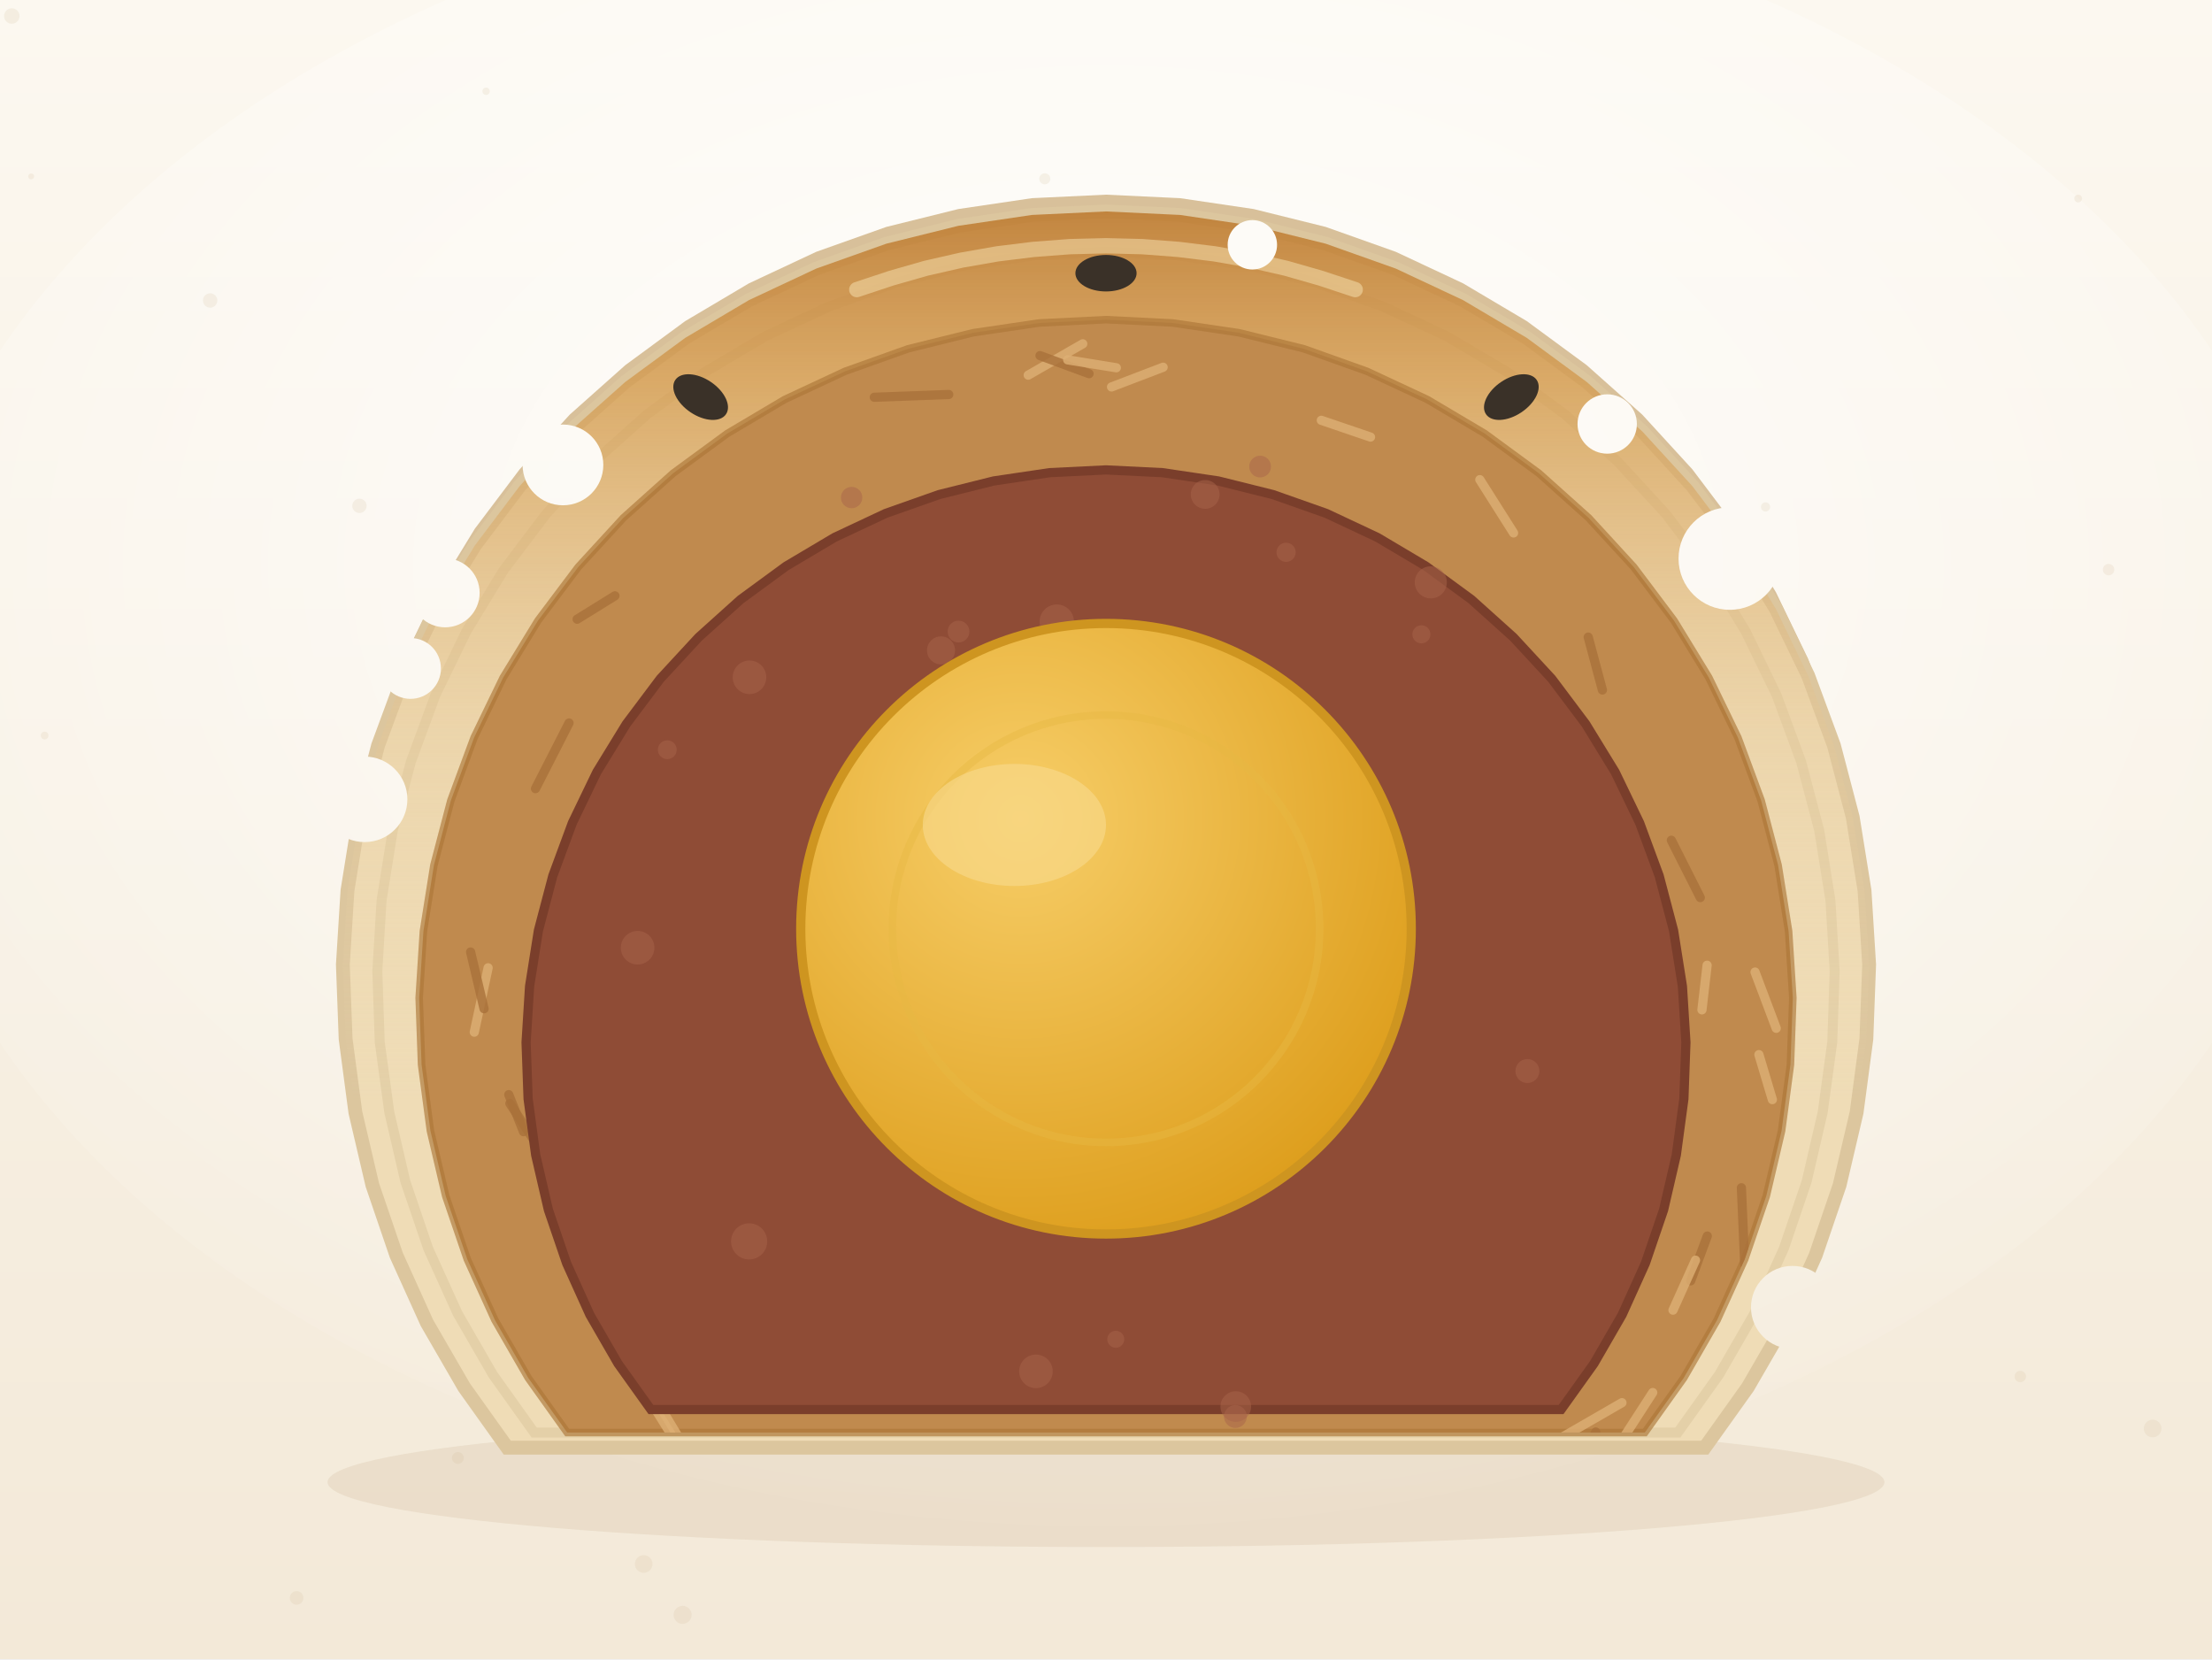
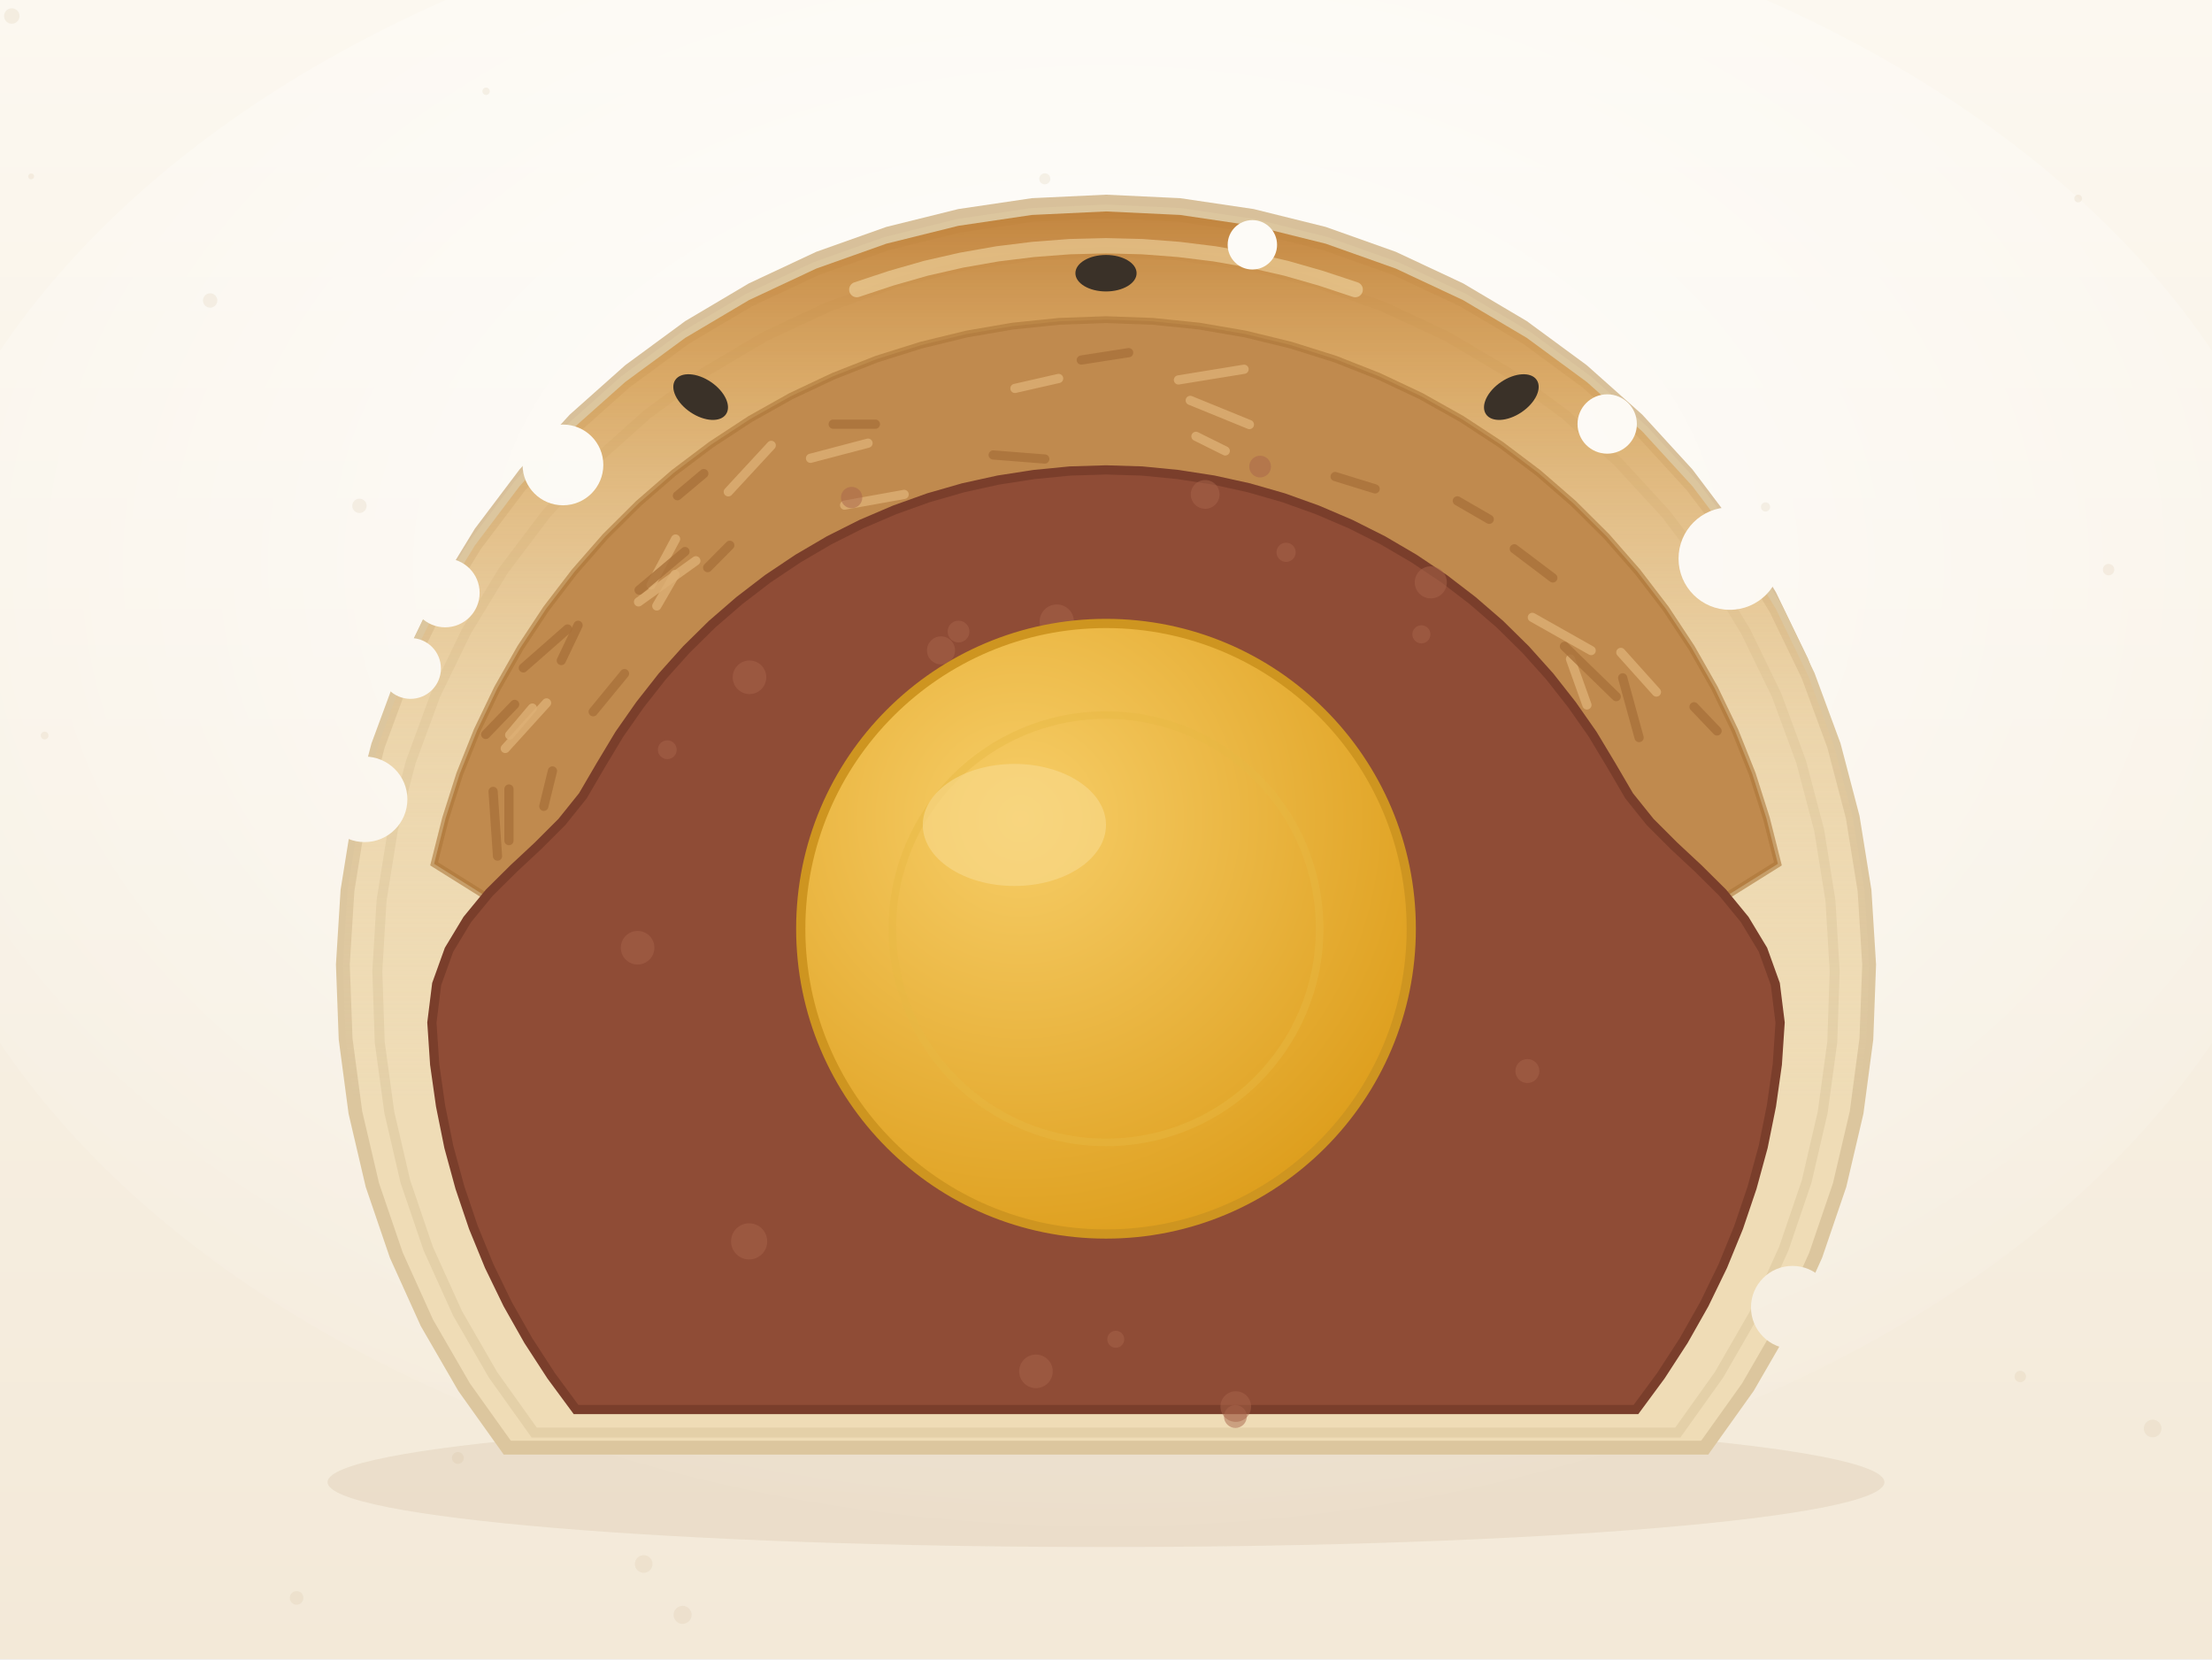
<svg xmlns="http://www.w3.org/2000/svg" viewBox="0 0 1200 900" width="1200" height="900" role="img" aria-label="笑笑经典蛋黄酥">
  <defs>
    <linearGradient id="bg" x1="0" y1="0" x2="0" y2="1">
      <stop offset="0" stop-color="#FCF8F0" />
      <stop offset="1" stop-color="#F3E9D8" />
    </linearGradient>
    <radialGradient id="glow" cx="50%" cy="42%" r="62%">
      <stop offset="0" stop-color="#FFFFFF" stop-opacity="0.85" />
      <stop offset="1" stop-color="#FFFFFF" stop-opacity="0" />
    </radialGradient>
    <radialGradient id="yolk" cx="36%" cy="32%" r="72%">
      <stop offset="0" stop-color="#F7CE68" />
      <stop offset="1" stop-color="#DE9F1E" />
    </radialGradient>
    <radialGradient id="wash" cx="40%" cy="34%" r="70%">
      <stop offset="0" stop-color="#E9BE84" stop-opacity="0.95" />
      <stop offset="1" stop-color="#D9A75E" stop-opacity="0.75" />
    </radialGradient>
  </defs>
  <rect width="1200" height="900" fill="url(#bg)" />
  <ellipse cx="600" cy="378" rx="660" ry="450" fill="url(#glow)" />
  <circle cx="1127.4" cy="107.7" r="2.1" fill="#C9B48F" opacity="0.16" />
  <circle cx="349.2" cy="848.4" r="4.8" fill="#C9B48F" opacity="0.16" />
  <circle cx="501.6" cy="312" r="4.3" fill="#C9B48F" opacity="0.16" />
  <circle cx="884.6" cy="673.6" r="1.9" fill="#C9B48F" opacity="0.16" />
  <circle cx="798.2" cy="508" r="2.6" fill="#C9B48F" opacity="0.16" />
  <circle cx="742.2" cy="190.4" r="4.3" fill="#C9B48F" opacity="0.16" />
  <circle cx="16.9" cy="95.7" r="1.6" fill="#C9B48F" opacity="0.16" />
  <circle cx="322.1" cy="598.9" r="2.8" fill="#C9B48F" opacity="0.16" />
  <circle cx="957.8" cy="275" r="2.5" fill="#C9B48F" opacity="0.16" />
  <circle cx="24.2" cy="399" r="2.1" fill="#C9B48F" opacity="0.16" />
  <circle cx="421" cy="446" r="3" fill="#C9B48F" opacity="0.16" />
  <circle cx="248.4" cy="790.9" r="3.2" fill="#C9B48F" opacity="0.16" />
  <circle cx="6.4" cy="8.7" r="4.2" fill="#C9B48F" opacity="0.16" />
  <circle cx="195" cy="274.4" r="3.9" fill="#C9B48F" opacity="0.16" />
  <circle cx="114" cy="163" r="3.9" fill="#C9B48F" opacity="0.16" />
  <circle cx="263.7" cy="49.5" r="2" fill="#C9B48F" opacity="0.16" />
  <circle cx="1143.9" cy="309" r="3.1" fill="#C9B48F" opacity="0.16" />
  <circle cx="854.7" cy="416.4" r="1.9" fill="#C9B48F" opacity="0.16" />
  <circle cx="1096" cy="746.7" r="3.1" fill="#C9B48F" opacity="0.16" />
  <circle cx="1167.8" cy="774.9" r="4.8" fill="#C9B48F" opacity="0.16" />
  <circle cx="370.3" cy="876" r="4.9" fill="#C9B48F" opacity="0.16" />
  <circle cx="403.2" cy="525" r="5" fill="#C9B48F" opacity="0.16" />
  <circle cx="566.8" cy="97" r="3" fill="#C9B48F" opacity="0.16" />
  <circle cx="160.9" cy="866.8" r="3.7" fill="#C9B48F" opacity="0.16" />
  <circle cx="885.5" cy="509.6" r="1.7" fill="#C9B48F" opacity="0.16" />
  <circle cx="840.7" cy="300.3" r="1.9" fill="#C9B48F" opacity="0.16" />
  <g>
    <g>
      <defs>
        <mask id="nib-600-785-414" maskUnits="userSpaceOnUse" x="20.4" y="-84.1" width="1159.2" height="1159.2">
          <rect x="20.4" y="-84.1" width="1159.2" height="1159.2" fill="#fff" />
          <circle cx="241.5" cy="321.6" r="18.7" fill="#000" />
          <circle cx="679.4" cy="132.8" r="13.4" fill="#000" />
          <circle cx="972.4" cy="709.2" r="22.5" fill="#000" />
          <circle cx="222.7" cy="362.6" r="16.5" fill="#000" />
          <circle cx="305.4" cy="252.2" r="21.9" fill="#000" />
          <circle cx="938.4" cy="303" r="27.8" fill="#000" />
          <circle cx="197.8" cy="433.6" r="23.2" fill="#000" />
          <circle cx="871.9" cy="230" r="16.1" fill="#000" />
        </mask>
      </defs>
      <ellipse cx="600" cy="804" rx="422.3" ry="35.2" fill="#B79B73" opacity="0.16" />
      <g mask="url(#nib-600-785-414)">
        <path d="M 275.2 776.2 L 251.8 743.4 L 231.6 708.5 L 215 671.8 L 202 633.7 L 192.8 594.4 L 187.5 554.5 L 186 514.2 L 188.5 474 L 194.9 434.2 L 205.1 395.2 L 219.1 357.4 L 236.6 321.2 L 257.6 286.8 L 281.9 254.6 L 309.1 224.9 L 339.2 198.1 L 371.7 174.2 L 406.3 153.7 L 442.8 136.6 L 480.8 123.1 L 519.9 113.4 L 559.8 107.5 L 600 105.6 L 640.2 107.5 L 680.1 113.4 L 719.2 123.1 L 757.2 136.6 L 793.7 153.7 L 828.3 174.2 L 860.8 198.1 L 890.9 224.9 L 918.1 254.6 L 942.4 286.8 L 963.4 321.2 L 980.9 357.4 L 994.9 395.2 L 1005.1 434.2 L 1011.5 474 L 1014 514.2 L 1012.5 554.5 L 1007.2 594.4 L 998 633.7 L 985 671.8 L 968.4 708.5 L 948.2 743.4 L 924.8 776.2 Z" fill="#D8C09A" />
        <path d="M 275.2 785.3 L 251.8 752.5 L 231.6 717.6 L 215 680.9 L 202 642.8 L 192.8 603.5 L 187.5 563.6 L 186 523.3 L 188.5 483.1 L 194.9 443.3 L 205.1 404.4 L 219.1 366.5 L 236.6 330.3 L 257.6 295.9 L 281.9 263.7 L 309.1 234 L 339.2 207.2 L 371.7 183.3 L 406.3 162.8 L 442.8 145.7 L 480.8 132.2 L 519.9 122.5 L 559.8 116.6 L 600 114.7 L 640.2 116.6 L 680.1 122.5 L 719.2 132.2 L 757.2 145.7 L 793.7 162.8 L 828.3 183.3 L 860.8 207.2 L 890.9 234 L 918.1 263.7 L 942.4 295.9 L 963.4 330.3 L 980.9 366.5 L 994.9 404.4 L 1005.1 443.3 L 1011.5 483.1 L 1014 523.3 L 1012.5 563.6 L 1007.2 603.5 L 998 642.8 L 985 680.9 L 968.4 717.6 L 948.2 752.5 L 924.8 785.3 Z" fill="#EFDCB6" stroke="#DCC69E" stroke-width="7.5" />
        <path d="M 289.8 777.1 L 267.4 745.7 L 248.2 712.4 L 232.3 677.3 L 219.9 640.9 L 211.2 603.4 L 206 565.3 L 204.7 526.8 L 207 488.4 L 213.1 450.4 L 222.9 413.2 L 236.2 377.1 L 253 342.5 L 273 309.6 L 296.2 278.9 L 322.2 250.6 L 350.9 224.9 L 381.9 202.1 L 415 182.5 L 449.9 166.2 L 486.1 153.3 L 523.5 144 L 561.6 138.4 L 600 136.6 L 638.4 138.4 L 676.5 144 L 713.9 153.3 L 750.1 166.2 L 785 182.5 L 818.1 202.1 L 849.1 224.9 L 877.8 250.6 L 903.8 278.9 L 927 309.6 L 947 342.5 L 963.8 377.1 L 977.1 413.2 L 986.9 450.4 L 993 488.4 L 995.3 526.8 L 994 565.3 L 988.8 603.4 L 980.1 640.9 L 967.7 677.3 L 951.8 712.4 L 932.6 745.7 L 910.2 777.1 Z" fill="none" stroke="#E4D0A8" stroke-width="5.4" />
        <linearGradient id="wash-600-785-414" gradientUnits="userSpaceOnUse" x1="0" y1="114.7" x2="0" y2="785.3">
          <stop offset="0" stop-color="#BE7C33" stop-opacity="0.9" />
          <stop offset="0.14" stop-color="#D2974A" stop-opacity="0.72" />
          <stop offset="0.42" stop-color="#E6C795" stop-opacity="0.34" />
          <stop offset="0.72" stop-color="#EFDCB6" stop-opacity="0" />
        </linearGradient>
        <path d="M 275.2 785.3 L 251.8 752.5 L 231.6 717.6 L 215 680.9 L 202 642.8 L 192.8 603.5 L 187.5 563.6 L 186 523.3 L 188.5 483.1 L 194.9 443.3 L 205.1 404.4 L 219.1 366.5 L 236.6 330.3 L 257.6 295.9 L 281.9 263.7 L 309.1 234 L 339.2 207.2 L 371.7 183.3 L 406.3 162.8 L 442.8 145.7 L 480.8 132.2 L 519.9 122.5 L 559.8 116.6 L 600 114.7 L 640.2 116.6 L 680.1 122.5 L 719.2 132.2 L 757.2 145.7 L 793.7 162.8 L 828.3 183.3 L 860.8 207.2 L 890.9 234 L 918.1 263.7 L 942.4 295.9 L 963.4 330.3 L 980.9 366.5 L 994.9 404.4 L 1005.1 443.3 L 1011.5 483.1 L 1014 523.3 L 1012.5 563.6 L 1007.2 603.5 L 998 642.8 L 985 680.9 L 968.4 717.6 L 948.2 752.5 L 924.8 785.3 Z" fill="url(#wash-600-785-414)" />
        <path d="M 464.8 157.1 L 483.5 150.9 L 502.4 145.5 L 521.7 141.1 L 541.1 137.7 L 560.6 135.3 L 580.3 133.8 L 600 133.3 L 619.7 133.8 L 639.4 135.3 L 658.9 137.7 L 678.3 141.1 L 697.6 145.5 L 716.5 150.9 L 735.2 157.1" fill="none" stroke="#F7E3B4" stroke-width="8.3" stroke-linecap="round" opacity="0.5" />
        <clipPath id="floss-600-785-414">
-           <path d="M 307.7 777.1 L 286.6 747.5 L 268.5 716.1 L 253.5 683.1 L 241.8 648.8 L 233.5 613.4 L 228.7 577.5 L 227.4 541.3 L 229.7 505.1 L 235.4 469.3 L 244.6 434.2 L 257.2 400.1 L 273 367.5 L 291.9 336.6 L 313.7 307.6 L 338.2 280.9 L 365.2 256.7 L 394.5 235.2 L 425.7 216.7 L 458.5 201.4 L 492.7 189.2 L 527.9 180.5 L 563.8 175.2 L 600 173.4 L 636.2 175.2 L 672.1 180.5 L 707.3 189.2 L 741.5 201.4 L 774.3 216.7 L 805.5 235.2 L 834.8 256.7 L 861.8 280.9 L 886.3 307.6 L 908.1 336.6 L 927 367.5 L 942.8 400.1 L 955.4 434.2 L 964.6 469.3 L 970.3 505.1 L 972.6 541.3 L 971.3 577.5 L 966.5 613.4 L 958.2 648.8 L 946.5 683.1 L 931.5 716.1 L 913.4 747.5 L 892.3 777.1 Z" />
+           <path d="M 235.5 468.6 L 241.7 444 L 249.4 419.8 L 258.8 396.3 L 269.8 373.4 L 282.3 351.4 L 296.3 330.2 L 311.7 310.1 L 328.4 291 L 346.4 273.1 L 365.5 256.5 L 385.8 241.2 L 407 227.3 L 429.1 214.9 L 452 204.1 L 475.6 194.8 L 499.8 187.2 L 524.4 181.2 L 549.4 176.9 L 574.7 174.3 L 600 173.4 L 625.3 174.3 L 650.6 176.9 L 675.6 181.2 L 700.2 187.2 L 724.4 194.8 L 748 204.1 L 770.9 214.9 L 793 227.3 L 814.2 241.2 L 834.5 256.5 L 853.6 273.1 L 871.6 291 L 888.3 310.1 L 903.7 330.2 L 917.7 351.4 L 930.2 373.4 L 941.2 396.3 L 950.6 419.8 L 958.3 444 L 964.5 468.6 L 907.8 504.1 L 902.6 483.4 L 896 463 L 888.1 443.1 L 878.8 423.8 L 868.3 405.2 L 856.5 387.3 L 843.5 370.3 L 829.4 354.2 L 814.2 339.1 L 798 325 L 780.9 312.1 L 763 300.4 L 744.3 290 L 725 280.8 L 705 273 L 684.6 266.5 L 663.8 261.5 L 642.7 257.8 L 621.4 255.7 L 600 254.9 L 578.6 255.7 L 557.3 257.8 L 536.2 261.5 L 515.4 266.5 L 495 273 L 475 280.8 L 455.7 290 L 437 300.4 L 419.1 312.1 L 402 325 L 385.8 339.1 L 370.6 354.2 L 356.5 370.3 L 343.5 387.3 L 331.7 405.2 L 321.2 423.8 L 311.9 443.1 L 304 463 L 297.4 483.4 L 292.2 504.1 Z" />
        </clipPath>
-         <path d="M 307.7 777.1 L 286.6 747.5 L 268.5 716.1 L 253.5 683.1 L 241.8 648.8 L 233.5 613.4 L 228.7 577.5 L 227.4 541.3 L 229.7 505.1 L 235.4 469.3 L 244.6 434.2 L 257.2 400.1 L 273 367.5 L 291.9 336.6 L 313.7 307.6 L 338.2 280.9 L 365.2 256.7 L 394.5 235.2 L 425.7 216.7 L 458.5 201.4 L 492.7 189.2 L 527.9 180.5 L 563.8 175.2 L 600 173.4 L 636.2 175.2 L 672.1 180.5 L 707.3 189.2 L 741.5 201.4 L 774.3 216.7 L 805.5 235.2 L 834.8 256.7 L 861.8 280.9 L 886.3 307.6 L 908.1 336.6 L 927 367.5 L 942.8 400.1 L 955.4 434.2 L 964.6 469.3 L 970.3 505.1 L 972.6 541.3 L 971.3 577.5 L 966.5 613.4 L 958.2 648.8 L 946.5 683.1 L 931.5 716.1 L 913.4 747.5 L 892.3 777.1 Z" fill="#C08A4E" />
-         <path d="M 307.7 777.1 L 286.6 747.5 L 268.5 716.1 L 253.5 683.1 L 241.8 648.8 L 233.5 613.4 L 228.7 577.5 L 227.4 541.3 L 229.7 505.1 L 235.4 469.3 L 244.6 434.2 L 257.2 400.1 L 273 367.5 L 291.9 336.6 L 313.7 307.6 L 338.2 280.9 L 365.2 256.7 L 394.5 235.2 L 425.7 216.7 L 458.5 201.4 L 492.7 189.2 L 527.9 180.5 L 563.8 175.2 L 600 173.4 L 636.2 175.2 L 672.1 180.5 L 707.3 189.2 L 741.5 201.4 L 774.3 216.7 L 805.5 235.2 L 834.8 256.7 L 861.8 280.9 L 886.3 307.6 L 908.1 336.6 L 927 367.5 L 942.8 400.1 L 955.4 434.2 L 964.6 469.3 L 970.3 505.1 L 972.6 541.3 L 971.3 577.5 L 966.5 613.4 L 958.2 648.8 L 946.5 683.1 L 931.5 716.1 L 913.4 747.5 L 892.3 777.1 Z" fill="none" stroke="#AC7638" stroke-width="4.1" opacity="0.65" />
+         <path d="M 235.5 468.6 L 241.7 444 L 249.4 419.8 L 258.8 396.3 L 269.8 373.4 L 282.3 351.4 L 296.3 330.2 L 311.7 310.1 L 328.4 291 L 346.4 273.1 L 365.5 256.5 L 385.8 241.2 L 407 227.3 L 429.1 214.9 L 452 204.1 L 475.6 194.8 L 499.8 187.2 L 524.4 181.2 L 549.4 176.9 L 574.7 174.3 L 600 173.4 L 625.3 174.3 L 650.6 176.9 L 675.6 181.2 L 700.2 187.2 L 724.4 194.8 L 748 204.1 L 770.9 214.9 L 793 227.3 L 814.2 241.2 L 834.5 256.5 L 853.6 273.1 L 871.6 291 L 888.3 310.1 L 903.7 330.2 L 917.7 351.4 L 930.2 373.4 L 941.2 396.3 L 950.6 419.8 L 958.3 444 L 964.5 468.6 L 907.8 504.1 L 902.6 483.4 L 896 463 L 888.1 443.1 L 878.8 423.8 L 868.3 405.2 L 856.5 387.3 L 843.5 370.3 L 829.4 354.2 L 814.2 339.1 L 798 325 L 780.9 312.1 L 763 300.4 L 744.3 290 L 725 280.8 L 705 273 L 684.6 266.5 L 663.8 261.5 L 642.7 257.8 L 621.4 255.7 L 600 254.9 L 578.6 255.7 L 557.3 257.8 L 536.2 261.5 L 515.4 266.5 L 495 273 L 475 280.8 L 455.7 290 L 437 300.4 L 419.1 312.1 L 402 325 L 385.8 339.1 L 370.6 354.2 L 356.5 370.3 L 343.5 387.3 L 331.7 405.2 L 321.2 423.8 L 311.9 443.1 L 304 463 L 297.4 483.4 L 292.2 504.1 Z" fill="#C08A4E" />
+         <path d="M 235.5 468.6 L 241.7 444 L 249.4 419.8 L 258.8 396.3 L 269.8 373.4 L 282.3 351.4 L 296.3 330.2 L 311.7 310.1 L 328.4 291 L 346.4 273.1 L 365.5 256.5 L 385.8 241.2 L 407 227.3 L 429.1 214.9 L 452 204.1 L 475.6 194.8 L 499.8 187.2 L 524.4 181.2 L 549.4 176.9 L 574.7 174.3 L 600 173.4 L 625.3 174.3 L 650.6 176.9 L 675.6 181.2 L 700.2 187.2 L 724.4 194.8 L 748 204.1 L 770.9 214.9 L 793 227.3 L 814.2 241.2 L 834.5 256.5 L 853.6 273.1 L 871.6 291 L 888.3 310.1 L 903.7 330.2 L 917.7 351.4 L 930.2 373.4 L 941.2 396.3 L 950.6 419.8 L 958.3 444 L 964.5 468.6 L 907.8 504.1 L 902.6 483.4 L 896 463 L 888.1 443.1 L 878.8 423.8 L 868.3 405.2 L 856.5 387.3 L 843.5 370.3 L 829.4 354.2 L 814.2 339.1 L 798 325 L 780.9 312.1 L 763 300.4 L 744.3 290 L 725 280.8 L 705 273 L 684.6 266.5 L 663.8 261.5 L 642.7 257.8 L 621.4 255.7 L 600 254.9 L 578.6 255.7 L 557.3 257.8 L 536.2 261.5 L 515.4 266.5 L 495 273 L 475 280.8 L 455.7 290 L 437 300.4 L 419.1 312.1 L 402 325 L 385.8 339.1 L 370.6 354.2 L 356.5 370.3 L 343.5 387.3 L 331.7 405.2 L 321.2 423.8 L 311.9 443.1 L 304 463 L 297.4 483.4 L 292.2 504.1 Z" fill="none" stroke="#AC7638" stroke-width="3.7" opacity="0.6" />
        <g clip-path="url(#floss-600-785-414)">
-           <line x1="290.5" y1="427.8" x2="308.7" y2="392.2" stroke="#A9713A" stroke-width="5" stroke-linecap="round" opacity="0.8" />
-           <line x1="474.3" y1="215.5" x2="514.7" y2="214" stroke="#A9713A" stroke-width="5" stroke-linecap="round" opacity="0.8" />
-           <line x1="802.8" y1="260.2" x2="821.1" y2="289.1" stroke="#DDAF74" stroke-width="5" stroke-linecap="round" opacity="0.8" />
-           <line x1="446.6" y1="861.8" x2="416.2" y2="835.8" stroke="#A9713A" stroke-width="5" stroke-linecap="round" opacity="0.8" />
-           <line x1="796.1" y1="850.9" x2="765.5" y2="870.9" stroke="#DDAF74" stroke-width="5" stroke-linecap="round" opacity="0.8" />
-           <line x1="605.5" y1="898.2" x2="567.2" y2="911.1" stroke="#DDAF74" stroke-width="5" stroke-linecap="round" opacity="0.8" />
-           <line x1="865.7" y1="776.8" x2="853.7" y2="800" stroke="#A9713A" stroke-width="5" stroke-linecap="round" opacity="0.8" />
-           <line x1="416.2" y1="818.2" x2="392.7" y2="790.9" stroke="#DDAF74" stroke-width="5" stroke-linecap="round" opacity="0.8" />
-           <line x1="557.8" y1="203.5" x2="587.4" y2="186.5" stroke="#DDAF74" stroke-width="5" stroke-linecap="round" opacity="0.8" />
-           <line x1="954.2" y1="572.1" x2="961.5" y2="596.5" stroke="#DDAF74" stroke-width="5" stroke-linecap="round" opacity="0.8" />
-           <line x1="432.9" y1="837.3" x2="405.3" y2="806.9" stroke="#A9713A" stroke-width="5" stroke-linecap="round" opacity="0.8" />
-           <line x1="367.3" y1="783.2" x2="344.8" y2="747.3" stroke="#DDAF74" stroke-width="5" stroke-linecap="round" opacity="0.8" />
-           <line x1="896.6" y1="755.4" x2="875" y2="788.8" stroke="#DDAF74" stroke-width="5" stroke-linecap="round" opacity="0.8" />
-           <line x1="681.3" y1="875.7" x2="652.7" y2="877.3" stroke="#DDAF74" stroke-width="5" stroke-linecap="round" opacity="0.8" />
-           <line x1="563.8" y1="877.9" x2="521.7" y2="880.7" stroke="#DDAF74" stroke-width="5" stroke-linecap="round" opacity="0.8" />
-           <line x1="284" y1="613.9" x2="276" y2="593.8" stroke="#A9713A" stroke-width="5" stroke-linecap="round" opacity="0.8" />
-           <line x1="926.2" y1="670.5" x2="917.2" y2="694.8" stroke="#A9713A" stroke-width="5" stroke-linecap="round" opacity="0.8" />
-           <line x1="257.3" y1="559.9" x2="264.8" y2="525" stroke="#DDAF74" stroke-width="5" stroke-linecap="round" opacity="0.8" />
-           <line x1="726.2" y1="866.7" x2="703.5" y2="868.3" stroke="#A9713A" stroke-width="5" stroke-linecap="round" opacity="0.8" />
-           <line x1="906.7" y1="455.8" x2="922.4" y2="486.9" stroke="#A9713A" stroke-width="5" stroke-linecap="round" opacity="0.8" />
-           <line x1="819.6" y1="794.5" x2="804.6" y2="814.6" stroke="#A9713A" stroke-width="5" stroke-linecap="round" opacity="0.8" />
-           <line x1="402.6" y1="795.1" x2="383" y2="789.4" stroke="#DDAF74" stroke-width="5" stroke-linecap="round" opacity="0.8" />
-           <line x1="952.1" y1="527.3" x2="963.6" y2="557.8" stroke="#DDAF74" stroke-width="5" stroke-linecap="round" opacity="0.8" />
-           <line x1="560.4" y1="878.3" x2="527.6" y2="860.9" stroke="#A9713A" stroke-width="5" stroke-linecap="round" opacity="0.8" />
-           <line x1="944.7" y1="644.3" x2="946.5" y2="685.7" stroke="#A9713A" stroke-width="5" stroke-linecap="round" opacity="0.8" />
-           <line x1="601.4" y1="904.8" x2="580.8" y2="911" stroke="#A9713A" stroke-width="5" stroke-linecap="round" opacity="0.8" />
-           <line x1="926.1" y1="523.6" x2="923.3" y2="547.8" stroke="#DDAF74" stroke-width="5" stroke-linecap="round" opacity="0.8" />
-           <line x1="417.5" y1="816.4" x2="380.1" y2="808.3" stroke="#DDAF74" stroke-width="5" stroke-linecap="round" opacity="0.8" />
-           <line x1="716.8" y1="228" x2="743.5" y2="237.1" stroke="#DDAF74" stroke-width="5" stroke-linecap="round" opacity="0.8" />
-           <line x1="375.3" y1="791.5" x2="355.4" y2="758.6" stroke="#DDAF74" stroke-width="5" stroke-linecap="round" opacity="0.8" />
-           <line x1="427" y1="830.7" x2="405.8" y2="799.4" stroke="#DDAF74" stroke-width="5" stroke-linecap="round" opacity="0.8" />
-           <line x1="603" y1="209.9" x2="631" y2="199.2" stroke="#DDAF74" stroke-width="5" stroke-linecap="round" opacity="0.8" />
-           <line x1="262.6" y1="547.2" x2="255.3" y2="516.4" stroke="#A9713A" stroke-width="5" stroke-linecap="round" opacity="0.8" />
-           <line x1="879.9" y1="760.9" x2="843.5" y2="781.9" stroke="#DDAF74" stroke-width="5" stroke-linecap="round" opacity="0.8" />
-           <line x1="760.7" y1="823.5" x2="742.1" y2="845.6" stroke="#A9713A" stroke-width="5" stroke-linecap="round" opacity="0.8" />
-           <line x1="293.6" y1="624.6" x2="276.6" y2="598.6" stroke="#A9713A" stroke-width="5" stroke-linecap="round" opacity="0.8" />
-           <line x1="564.2" y1="192.9" x2="590.8" y2="202.7" stroke="#A9713A" stroke-width="5" stroke-linecap="round" opacity="0.8" />
-           <line x1="827.1" y1="804.5" x2="804.6" y2="819.8" stroke="#A9713A" stroke-width="5" stroke-linecap="round" opacity="0.8" />
-           <line x1="414.3" y1="864.4" x2="381.9" y2="843.1" stroke="#DDAF74" stroke-width="5" stroke-linecap="round" opacity="0.8" />
-           <line x1="489.3" y1="865.9" x2="466" y2="862" stroke="#DDAF74" stroke-width="5" stroke-linecap="round" opacity="0.8" />
-           <line x1="579.2" y1="195.2" x2="605.6" y2="199.5" stroke="#DDAF74" stroke-width="5" stroke-linecap="round" opacity="0.8" />
-           <line x1="689.8" y1="876.2" x2="658.5" y2="882.5" stroke="#DDAF74" stroke-width="5" stroke-linecap="round" opacity="0.8" />
-           <line x1="861.6" y1="345.6" x2="869.3" y2="374.3" stroke="#A9713A" stroke-width="5" stroke-linecap="round" opacity="0.8" />
-           <line x1="919.8" y1="683.6" x2="907.6" y2="710.7" stroke="#DDAF74" stroke-width="5" stroke-linecap="round" opacity="0.8" />
-           <line x1="780.1" y1="831.3" x2="752.7" y2="856.7" stroke="#A9713A" stroke-width="5" stroke-linecap="round" opacity="0.8" />
-           <line x1="313.1" y1="335.9" x2="333.6" y2="323.2" stroke="#A9713A" stroke-width="5" stroke-linecap="round" opacity="0.8" />
+           <line x1="648.8" y1="236.7" x2="664.7" y2="244.6" stroke="#DDAF74" stroke-width="5" stroke-linecap="round" opacity="0.8" />
+           <line x1="639.3" y1="206.1" x2="674.9" y2="200.3" stroke="#DDAF74" stroke-width="5" stroke-linecap="round" opacity="0.8" />
+           <line x1="879.3" y1="353.9" x2="898.6" y2="375.4" stroke="#DDAF74" stroke-width="5" stroke-linecap="round" opacity="0.8" />
+           <line x1="852" y1="357.5" x2="860.9" y2="382.4" stroke="#DDAF74" stroke-width="5" stroke-linecap="round" opacity="0.8" />
+           <line x1="831.3" y1="334.9" x2="863.2" y2="352.9" stroke="#DDAF74" stroke-width="5" stroke-linecap="round" opacity="0.8" />
+           <line x1="304.5" y1="358.3" x2="313.6" y2="339.2" stroke="#A9713A" stroke-width="5" stroke-linecap="round" opacity="0.8" />
+           <line x1="274.1" y1="406" x2="296.5" y2="381.3" stroke="#DDAF74" stroke-width="5" stroke-linecap="round" opacity="0.8" />
+           <line x1="269.9" y1="464.4" x2="267.5" y2="429.3" stroke="#A9713A" stroke-width="5" stroke-linecap="round" opacity="0.8" />
+           <line x1="395.1" y1="266.8" x2="418.4" y2="241.6" stroke="#DDAF74" stroke-width="5" stroke-linecap="round" opacity="0.8" />
+           <line x1="346.4" y1="326.5" x2="377.5" y2="304.2" stroke="#DDAF74" stroke-width="5" stroke-linecap="round" opacity="0.8" />
+           <line x1="283.9" y1="362.3" x2="307.9" y2="341.2" stroke="#A9713A" stroke-width="5" stroke-linecap="round" opacity="0.8" />
+           <line x1="452" y1="230.1" x2="474.9" y2="230.1" stroke="#A9713A" stroke-width="5" stroke-linecap="round" opacity="0.8" />
+           <line x1="367.5" y1="268.9" x2="381.8" y2="256.9" stroke="#A9713A" stroke-width="5" stroke-linecap="round" opacity="0.8" />
+           <line x1="321.8" y1="386.1" x2="338.8" y2="365.4" stroke="#A9713A" stroke-width="5" stroke-linecap="round" opacity="0.8" />
+           <line x1="439.7" y1="248.6" x2="470.9" y2="240.4" stroke="#DDAF74" stroke-width="5" stroke-linecap="round" opacity="0.8" />
+           <line x1="356.3" y1="328.7" x2="366.2" y2="311.6" stroke="#DDAF74" stroke-width="5" stroke-linecap="round" opacity="0.8" />
+           <line x1="295" y1="437.4" x2="299.7" y2="418.2" stroke="#A9713A" stroke-width="5" stroke-linecap="round" opacity="0.8" />
+           <line x1="383.9" y1="307.9" x2="395.9" y2="295.8" stroke="#A9713A" stroke-width="5" stroke-linecap="round" opacity="0.8" />
+           <line x1="276.5" y1="398.7" x2="288.8" y2="384.1" stroke="#DDAF74" stroke-width="5" stroke-linecap="round" opacity="0.8" />
+           <line x1="880.3" y1="367.7" x2="889.2" y2="400.1" stroke="#A9713A" stroke-width="5" stroke-linecap="round" opacity="0.8" />
+           <line x1="263.5" y1="398.4" x2="279.2" y2="382.1" stroke="#A9713A" stroke-width="5" stroke-linecap="round" opacity="0.8" />
+           <line x1="848.7" y1="350.6" x2="876.8" y2="377.9" stroke="#A9713A" stroke-width="5" stroke-linecap="round" opacity="0.8" />
+           <line x1="724.3" y1="258.5" x2="746" y2="265.2" stroke="#A9713A" stroke-width="5" stroke-linecap="round" opacity="0.8" />
+           <line x1="821.5" y1="297.7" x2="842.4" y2="313.5" stroke="#A9713A" stroke-width="5" stroke-linecap="round" opacity="0.8" />
+           <line x1="645.7" y1="217.2" x2="677.8" y2="230.3" stroke="#DDAF74" stroke-width="5" stroke-linecap="round" opacity="0.8" />
+           <line x1="458.2" y1="274" x2="490.5" y2="268.2" stroke="#DDAF74" stroke-width="5" stroke-linecap="round" opacity="0.8" />
+           <line x1="538.8" y1="246.8" x2="566.8" y2="249" stroke="#A9713A" stroke-width="5" stroke-linecap="round" opacity="0.8" />
+           <line x1="353.2" y1="317.3" x2="366.5" y2="292.4" stroke="#DDAF74" stroke-width="5" stroke-linecap="round" opacity="0.8" />
+           <line x1="919" y1="383.4" x2="931.5" y2="396.5" stroke="#A9713A" stroke-width="5" stroke-linecap="round" opacity="0.8" />
+           <line x1="276.1" y1="456" x2="276.1" y2="428" stroke="#A9713A" stroke-width="5" stroke-linecap="round" opacity="0.8" />
+           <line x1="790.6" y1="271.7" x2="807.9" y2="281.7" stroke="#A9713A" stroke-width="5" stroke-linecap="round" opacity="0.8" />
+           <line x1="550.6" y1="210.7" x2="574.3" y2="205.3" stroke="#DDAF74" stroke-width="5" stroke-linecap="round" opacity="0.8" />
+           <line x1="586.6" y1="195.3" x2="612.3" y2="191.3" stroke="#A9713A" stroke-width="5" stroke-linecap="round" opacity="0.8" />
+           <line x1="346.7" y1="320.1" x2="371.6" y2="299.2" stroke="#A9713A" stroke-width="5" stroke-linecap="round" opacity="0.8" />
        </g>
-         <path d="M 353.1 764.6 L 335.3 739.7 L 320 713.2 L 307.4 685.3 L 297.5 656.3 L 290.6 626.5 L 286.5 596.1 L 285.4 565.5 L 287.3 535 L 292.1 504.7 L 299.9 475.1 L 310.5 446.4 L 323.8 418.8 L 339.8 392.7 L 358.2 368.2 L 379 345.7 L 401.8 325.2 L 426.5 307.1 L 452.8 291.5 L 480.5 278.5 L 509.4 268.3 L 539.1 260.9 L 569.4 256.4 L 600 254.9 L 630.6 256.4 L 660.9 260.9 L 690.6 268.3 L 719.5 278.5 L 747.2 291.5 L 773.5 307.1 L 798.2 325.2 L 821 345.7 L 841.8 368.2 L 860.2 392.7 L 876.2 418.8 L 889.5 446.4 L 900.1 475.1 L 907.9 504.7 L 912.7 535 L 914.6 565.5 L 913.5 596.1 L 909.4 626.5 L 902.5 656.3 L 892.6 685.3 L 880 713.2 L 864.7 739.7 L 846.9 764.6 Z" fill="#8F4C36" stroke="#7A3E2B" stroke-width="5" />
+         <path d="M 312.5 764.6 L 299 746.3 L 286.6 727.2 L 275.4 707.4 L 265.4 686.8 L 256.8 665.8 L 249.5 644.2 L 243.5 622.2 L 239 599.9 L 235.8 577.3 L 234.3 554.7 L 236.9 533.8 L 243.6 515.2 L 253.5 498.8 L 265.4 484.3 L 278.6 471.2 L 292 458.7 L 304.8 445.9 L 316.2 431.7 L 325.9 415.1 L 336 398.3 L 347.2 382.3 L 359.3 366.9 L 372.4 352.3 L 386.3 338.6 L 401.1 325.8 L 416.6 313.9 L 432.9 303 L 449.8 293.1 L 467.3 284.3 L 485.3 276.6 L 503.7 270 L 522.5 264.6 L 541.6 260.4 L 561 257.4 L 580.4 255.5 L 600 254.9 L 619.6 255.5 L 639 257.4 L 658.4 260.4 L 677.5 264.6 L 696.3 270 L 714.7 276.6 L 732.7 284.3 L 750.2 293.1 L 767.1 303 L 783.4 313.9 L 798.9 325.8 L 813.7 338.6 L 827.6 352.3 L 840.7 366.9 L 852.8 382.3 L 864 398.3 L 874.1 415.1 L 883.8 431.7 L 895.2 445.9 L 908 458.7 L 921.4 471.2 L 934.6 484.3 L 946.5 498.8 L 956.4 515.2 L 963.1 533.8 L 965.7 554.7 L 964.2 577.3 L 961 599.9 L 956.5 622.2 L 950.5 644.2 L 943.2 665.8 L 934.6 686.8 L 924.6 707.4 L 913.4 727.2 L 901 746.3 L 887.5 764.6 Z" fill="#8F4C36" stroke="#7A3E2B" stroke-width="5" />
        <circle cx="771.1" cy="344.1" r="4.9" fill="#A8634A" opacity="0.5" />
        <circle cx="670.4" cy="763" r="8.3" fill="#A8634A" opacity="0.5" />
        <circle cx="828.6" cy="581" r="6.5" fill="#A8634A" opacity="0.5" />
        <circle cx="653.8" cy="268.2" r="7.8" fill="#A8634A" opacity="0.5" />
        <circle cx="776.2" cy="315.9" r="8.7" fill="#A8634A" opacity="0.5" />
        <circle cx="520" cy="342.6" r="5.9" fill="#A8634A" opacity="0.5" />
        <circle cx="510.5" cy="352.8" r="7.6" fill="#A8634A" opacity="0.5" />
        <circle cx="605.3" cy="726.5" r="4.6" fill="#A8634A" opacity="0.5" />
        <circle cx="697.7" cy="299.6" r="5.2" fill="#A8634A" opacity="0.5" />
        <circle cx="683.6" cy="253.1" r="5.9" fill="#A8634A" opacity="0.5" />
        <circle cx="406.6" cy="367.4" r="9.1" fill="#A8634A" opacity="0.5" />
        <circle cx="462" cy="269.9" r="5.8" fill="#A8634A" opacity="0.5" />
        <circle cx="406.4" cy="673.4" r="9.8" fill="#A8634A" opacity="0.5" />
        <circle cx="670.2" cy="768.4" r="6.2" fill="#A8634A" opacity="0.5" />
        <circle cx="345.9" cy="514.1" r="9.1" fill="#A8634A" opacity="0.5" />
        <circle cx="573.3" cy="337.2" r="9.3" fill="#A8634A" opacity="0.5" />
        <circle cx="562" cy="743.9" r="9.1" fill="#A8634A" opacity="0.5" />
        <circle cx="362" cy="406.7" r="5.1" fill="#A8634A" opacity="0.5" />
        <circle cx="600" cy="503.8" r="165.6" fill="url(#yolk)" stroke="#CE9520" stroke-width="5" />
        <circle cx="600" cy="503.8" r="115.9" fill="none" stroke="#E7B843" stroke-width="4.1" opacity="0.45" />
        <ellipse cx="550.3" cy="447.5" rx="49.7" ry="33.1" fill="#F8DA8E" opacity="0.6" />
        <ellipse cx="819.9" cy="215.4" rx="16.6" ry="9.9" transform="rotate(-34 819.9 215.4)" fill="#3A3128" />
        <ellipse cx="600" cy="148.2" rx="16.6" ry="9.9" transform="rotate(0 600 148.2)" fill="#3A3128" />
        <ellipse cx="380.1" cy="215.4" rx="16.6" ry="9.9" transform="rotate(34 380.1 215.4)" fill="#3A3128" />
      </g>
    </g>
  </g>
</svg>
